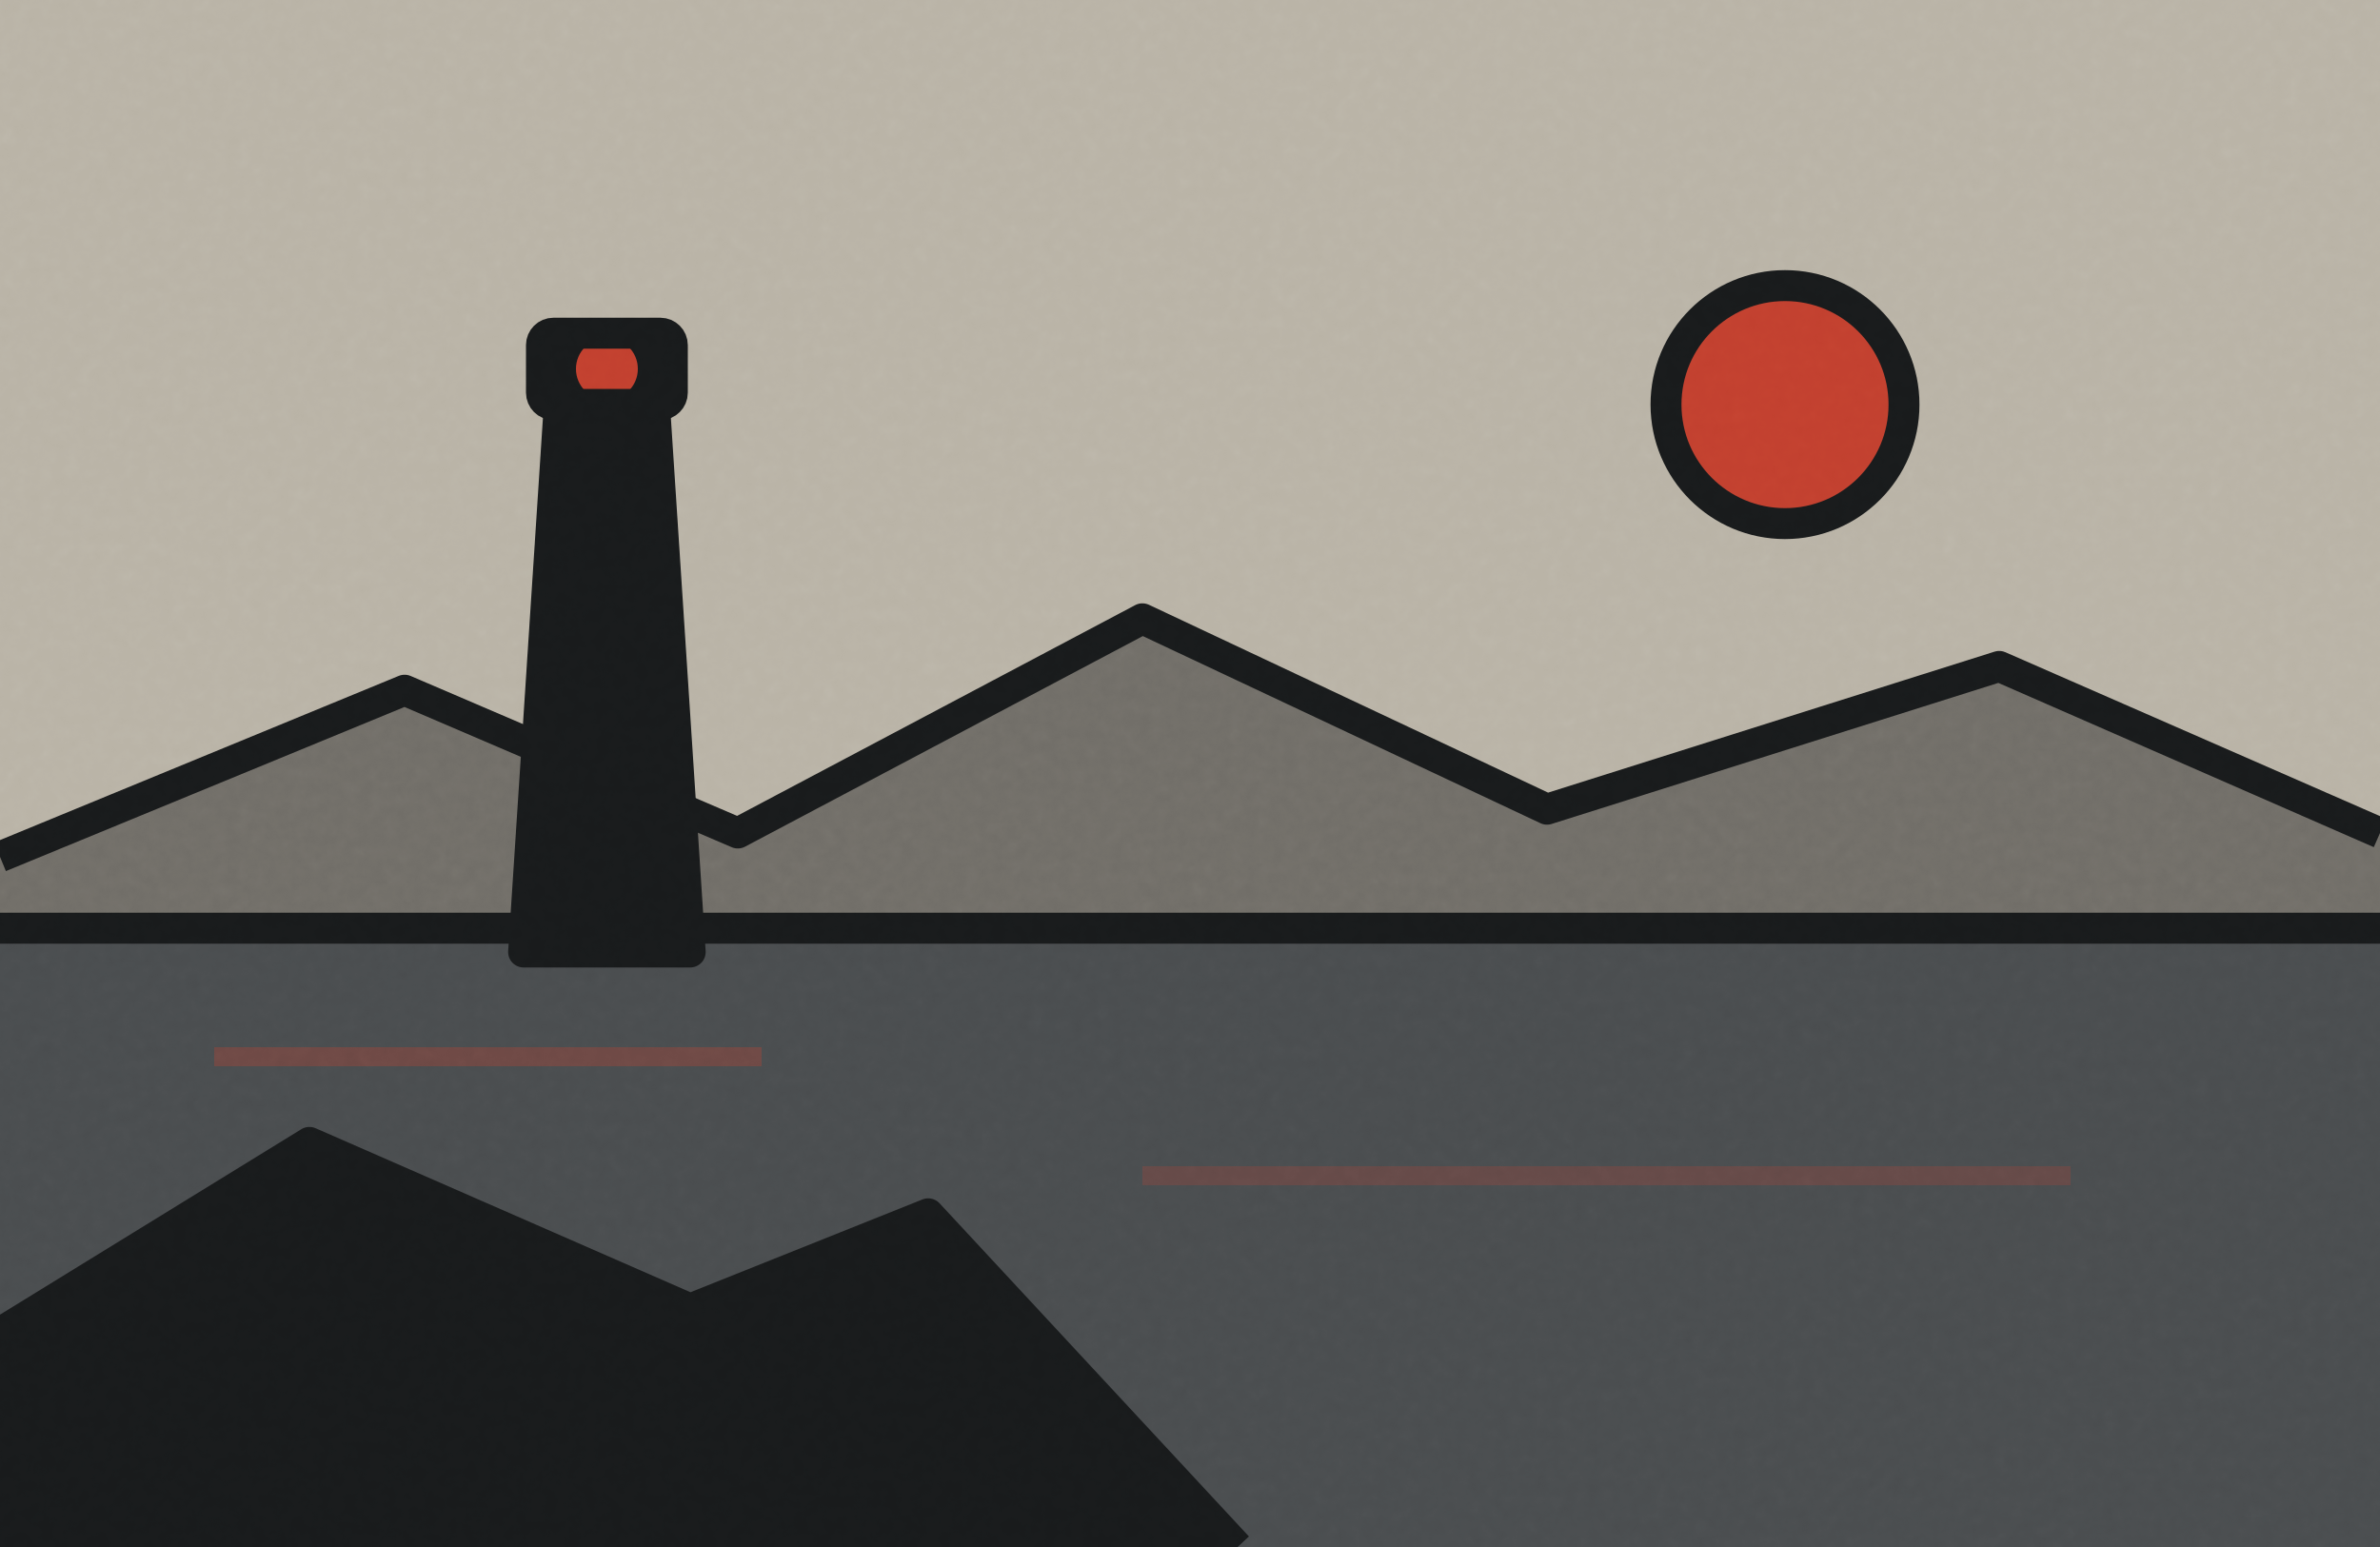
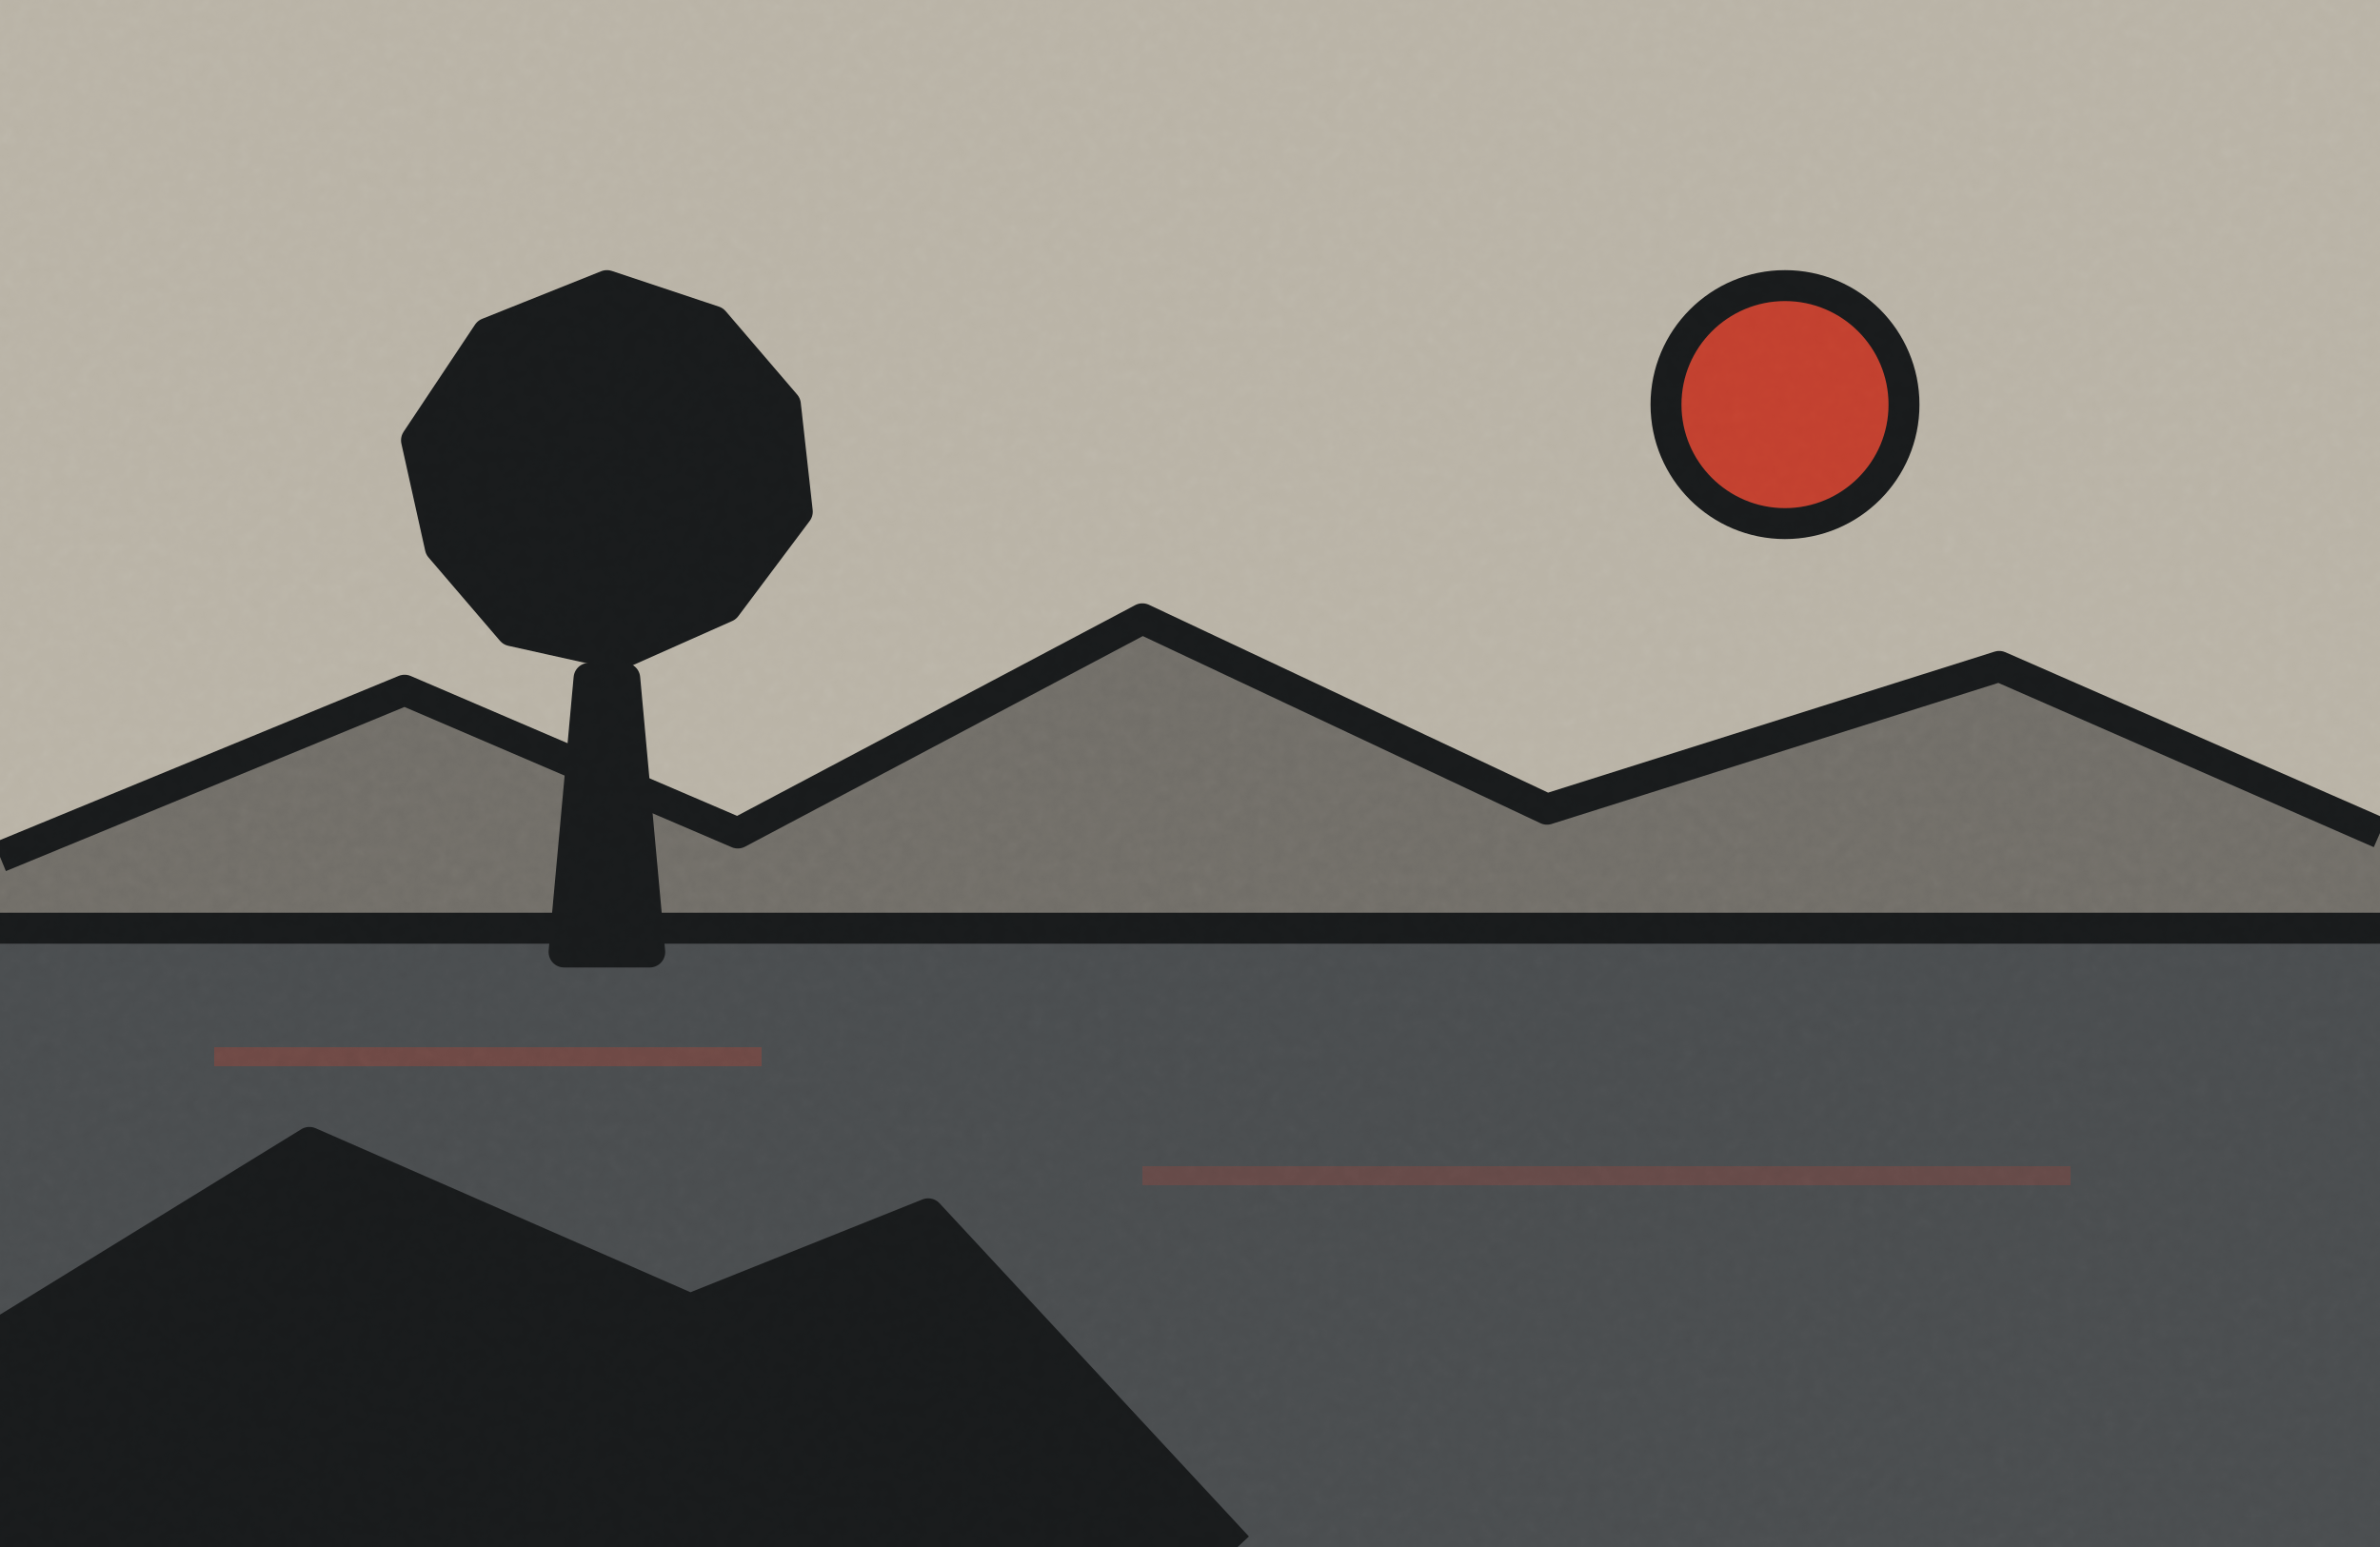
<svg xmlns="http://www.w3.org/2000/svg" viewBox="0 0 200 130" preserveAspectRatio="xMidYMid slice">
  <defs>
    <filter id="grga4">
      <feTurbulence type="fractalNoise" baseFrequency="0.9" numOctaves="3" />
      <feColorMatrix type="saturate" values="0" />
    </filter>
  </defs>
  <rect width="200" height="130" fill="#b9b3a6" />
  <circle cx="150" cy="34" r="10" fill="#c2402f" />
  <rect x="0" y="52" width="200" height="26" fill="#b9b3a6" opacity=".45" />
  <polygon points="0,72 34,58 62,70 96,52 130,68 168,56 200,70 200,82 0,82" fill="#191b1c" opacity=".45" />
  <rect x="0" y="78" width="200" height="52" fill="#4a4d4f" />
  <rect x="18" y="88" width="46" height="1.6" fill="#c2402f" opacity="0.3" />
  <rect x="96" y="98" width="78" height="1.6" fill="#c2402f" opacity="0.22" />
  <rect x="18" y="110" width="34" height="1.6" fill="#c2402f" opacity="0.16" />
-   <polygon points="44,80 47,34 55,34 58,80" fill="#191b1c" />
-   <rect x="45.5" y="28" width="11" height="6" rx="1" fill="#191b1c" />
-   <circle cx="51" cy="31" r="2.6" fill="#c2402f" />
+   <polygon points="47.4,80 49.5,57 52.5,57 54.6,80" fill="#191b1c" />
+   <polygon points="51,24 60,27 66,34 67,43 61,51 52,55 43,53 37,46 35,37 41,28" fill="#191b1c" />
  <polygon points="0,112 26,96 58,110 78,102 104,130 0,130" fill="#191b1c" />
  <g fill="none" stroke="#191b1c" stroke-width="2.6" stroke-linejoin="round">
-     <polygon points="44,80 47,34 55,34 58,80" />
-     <rect x="45.5" y="28" width="11" height="6" rx="1" />
+     <polygon points="47.4,80 49.5,57 52.5,57 54.6,80" />
+     <polygon points="51,24 60,27 66,34 67,43 61,51 52,55 43,53 37,46 35,37 41,28" />
    <polyline points="0,112 26,96 58,110 78,102 104,130" />
    <polyline points="0,78 200,78" />
    <polyline points="0,72 34,58 62,70 96,52 130,68 168,56 200,70" />
    <circle cx="150" cy="34" r="10" />
  </g>
  <rect width="200" height="130" filter="url(#grga4)" opacity="0.09" style="mix-blend-mode:overlay" />
</svg>
